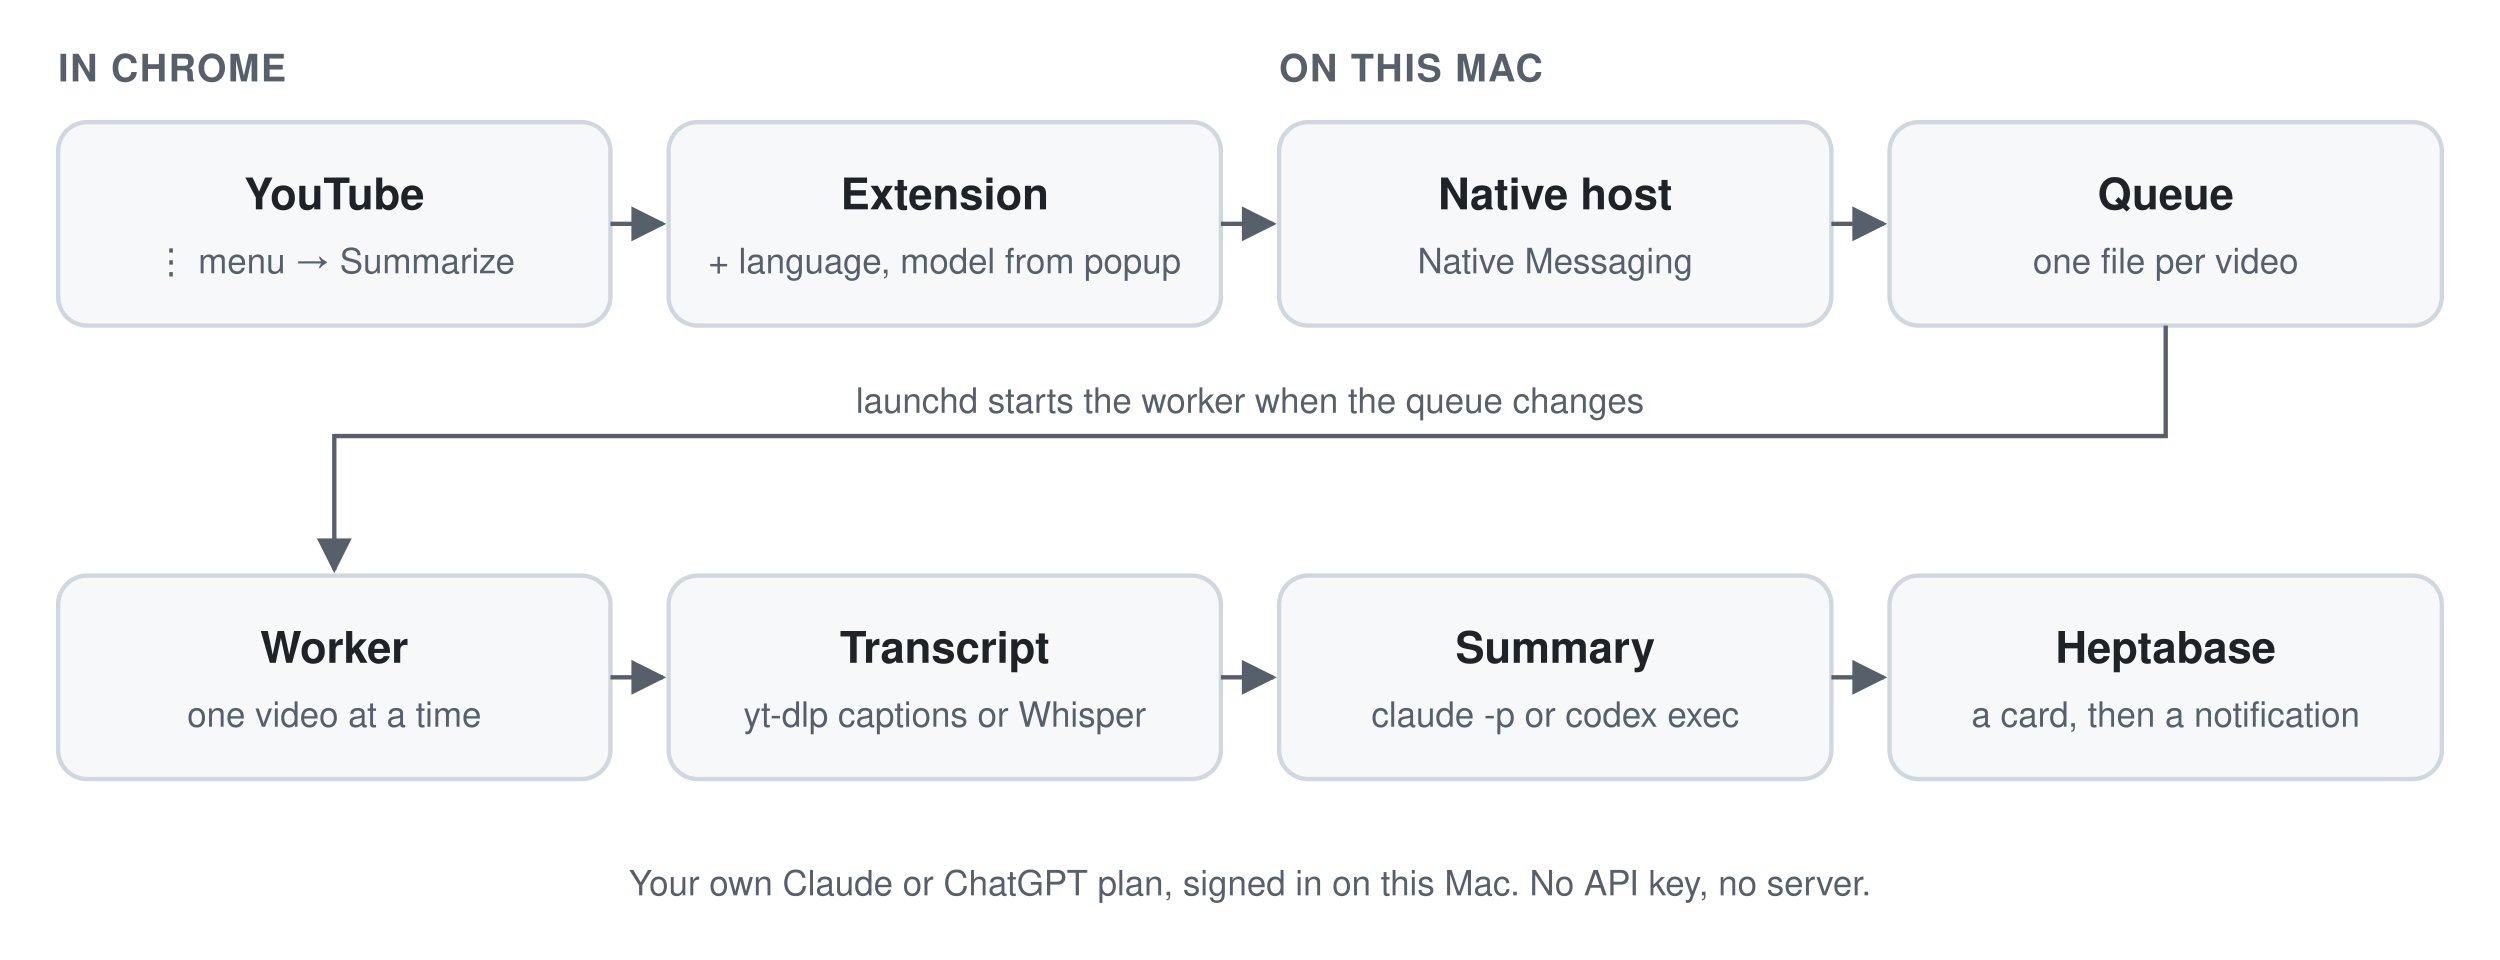
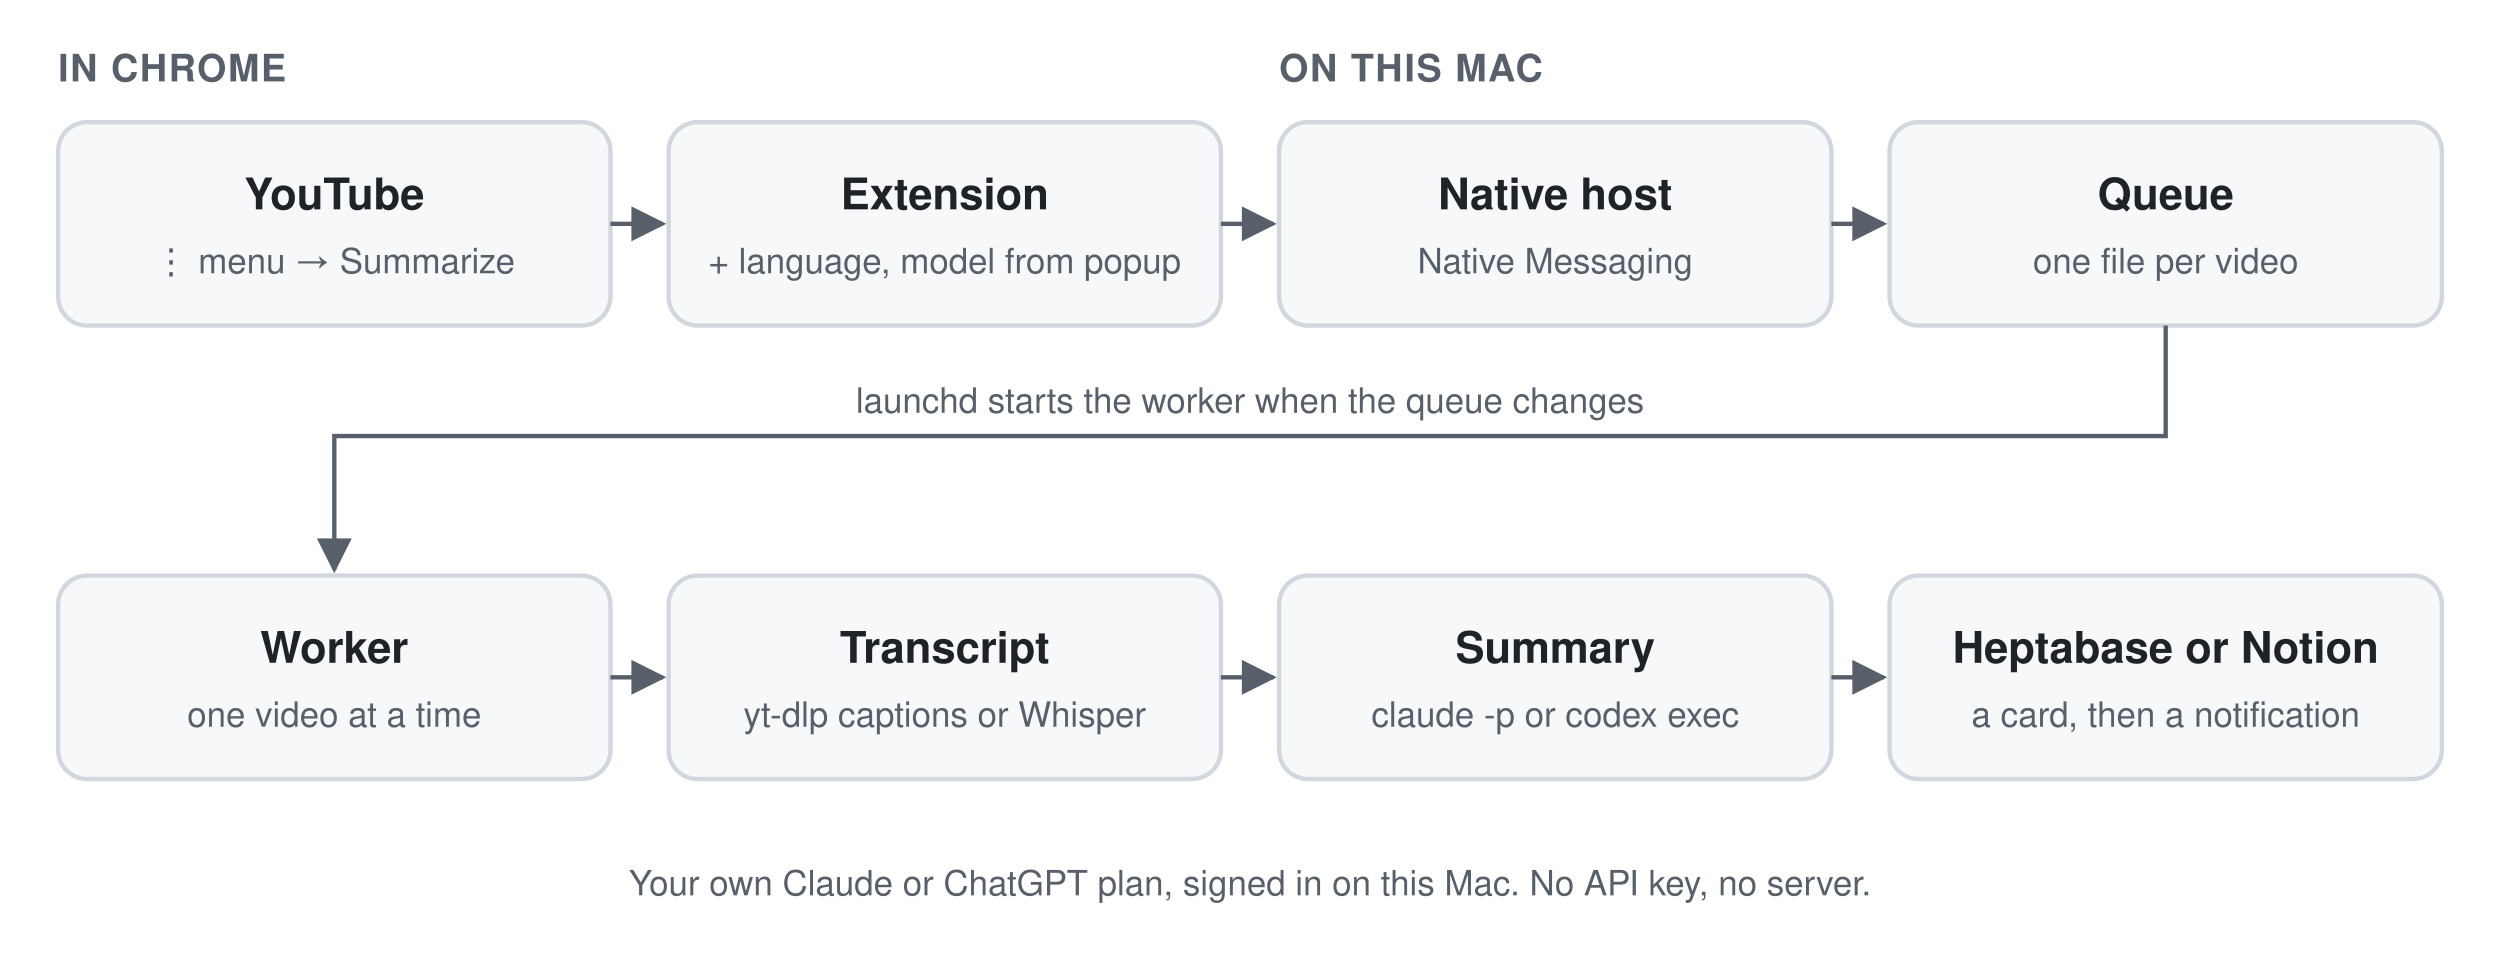
<svg xmlns="http://www.w3.org/2000/svg" viewBox="0 0 860 330" width="860" height="330" font-family="-apple-system, BlinkMacSystemFont, 'Segoe UI', Helvetica, Arial, sans-serif">
  <style>
    .label { fill: #57606a; font-size: 13px; font-weight: 600; letter-spacing: 0.04em; }
    .box { fill: #f6f8fa; stroke: #d0d7de; stroke-width: 1.5; }
    .title { fill: #1f2328; font-size: 15px; font-weight: 600; }
    .note { fill: #57606a; font-size: 12px; }
    .arrow { stroke: #57606a; stroke-width: 1.5; fill: none; }
    .head { fill: #57606a; }
    @media (prefers-color-scheme: dark) {
      .label, .note { fill: #9198a1; }
      .box { fill: #151b23; stroke: #3d444d; }
      .title { fill: #f0f6fc; }
      .arrow { stroke: #9198a1; }
      .head { fill: #9198a1; }
    }
  </style>
  <defs>
    <marker id="arrow" viewBox="0 0 10 10" refX="9" refY="5" markerWidth="8" markerHeight="8" orient="auto-start-reverse">
      <path class="head" d="M 0 0 L 10 5 L 0 10 z" />
    </marker>
  </defs>
  <text class="label" x="20" y="28">IN CHROME</text>
  <text class="label" x="440" y="28">ON THIS MAC</text>
  <rect class="box" x="20" y="42" width="190" height="70" rx="10" />
  <text class="title" x="115" y="72" text-anchor="middle">YouTube</text>
  <text class="note" x="115" y="94" text-anchor="middle">⋮ menu → Summarize</text>
  <rect class="box" x="230" y="42" width="190" height="70" rx="10" />
  <text class="title" x="325" y="72" text-anchor="middle">Extension</text>
  <text class="note" x="325" y="94" text-anchor="middle">+ language, model from popup</text>
  <rect class="box" x="440" y="42" width="190" height="70" rx="10" />
  <text class="title" x="535" y="72" text-anchor="middle">Native host</text>
  <text class="note" x="535" y="94" text-anchor="middle">Native Messaging</text>
  <rect class="box" x="650" y="42" width="190" height="70" rx="10" />
  <text class="title" x="745" y="72" text-anchor="middle">Queue</text>
  <text class="note" x="745" y="94" text-anchor="middle">one file per video</text>
  <path class="arrow" d="M 210 77 H 228" marker-end="url(#arrow)" />
  <path class="arrow" d="M 420 77 H 438" marker-end="url(#arrow)" />
  <path class="arrow" d="M 630 77 H 648" marker-end="url(#arrow)" />
  <path class="arrow" d="M 745 112 V 150 H 115 V 196" marker-end="url(#arrow)" />
  <text class="note" x="430" y="142" text-anchor="middle">launchd starts the worker when the queue changes</text>
  <rect class="box" x="20" y="198" width="190" height="70" rx="10" />
  <text class="title" x="115" y="228" text-anchor="middle">Worker</text>
  <text class="note" x="115" y="250" text-anchor="middle">one video at a time</text>
  <rect class="box" x="230" y="198" width="190" height="70" rx="10" />
  <text class="title" x="325" y="228" text-anchor="middle">Transcript</text>
  <text class="note" x="325" y="250" text-anchor="middle">yt-dlp captions or Whisper</text>
  <rect class="box" x="440" y="198" width="190" height="70" rx="10" />
  <text class="title" x="535" y="228" text-anchor="middle">Summary</text>
  <text class="note" x="535" y="250" text-anchor="middle">claude -p or codex exec</text>
  <rect class="box" x="650" y="198" width="190" height="70" rx="10" />
-   <text class="title" x="745" y="228" text-anchor="middle">Heptabase</text>
+   <text class="title" x="745" y="228" text-anchor="middle">Heptabase or Notion</text>
  <text class="note" x="745" y="250" text-anchor="middle">a card, then a notification</text>
  <path class="arrow" d="M 210 233 H 228" marker-end="url(#arrow)" />
  <path class="arrow" d="M 420 233 H 438" marker-end="url(#arrow)" />
  <path class="arrow" d="M 630 233 H 648" marker-end="url(#arrow)" />
  <text class="note" x="430" y="308" text-anchor="middle">Your own Claude or ChatGPT plan, signed in on this Mac. No API key, no server.</text>
</svg>
